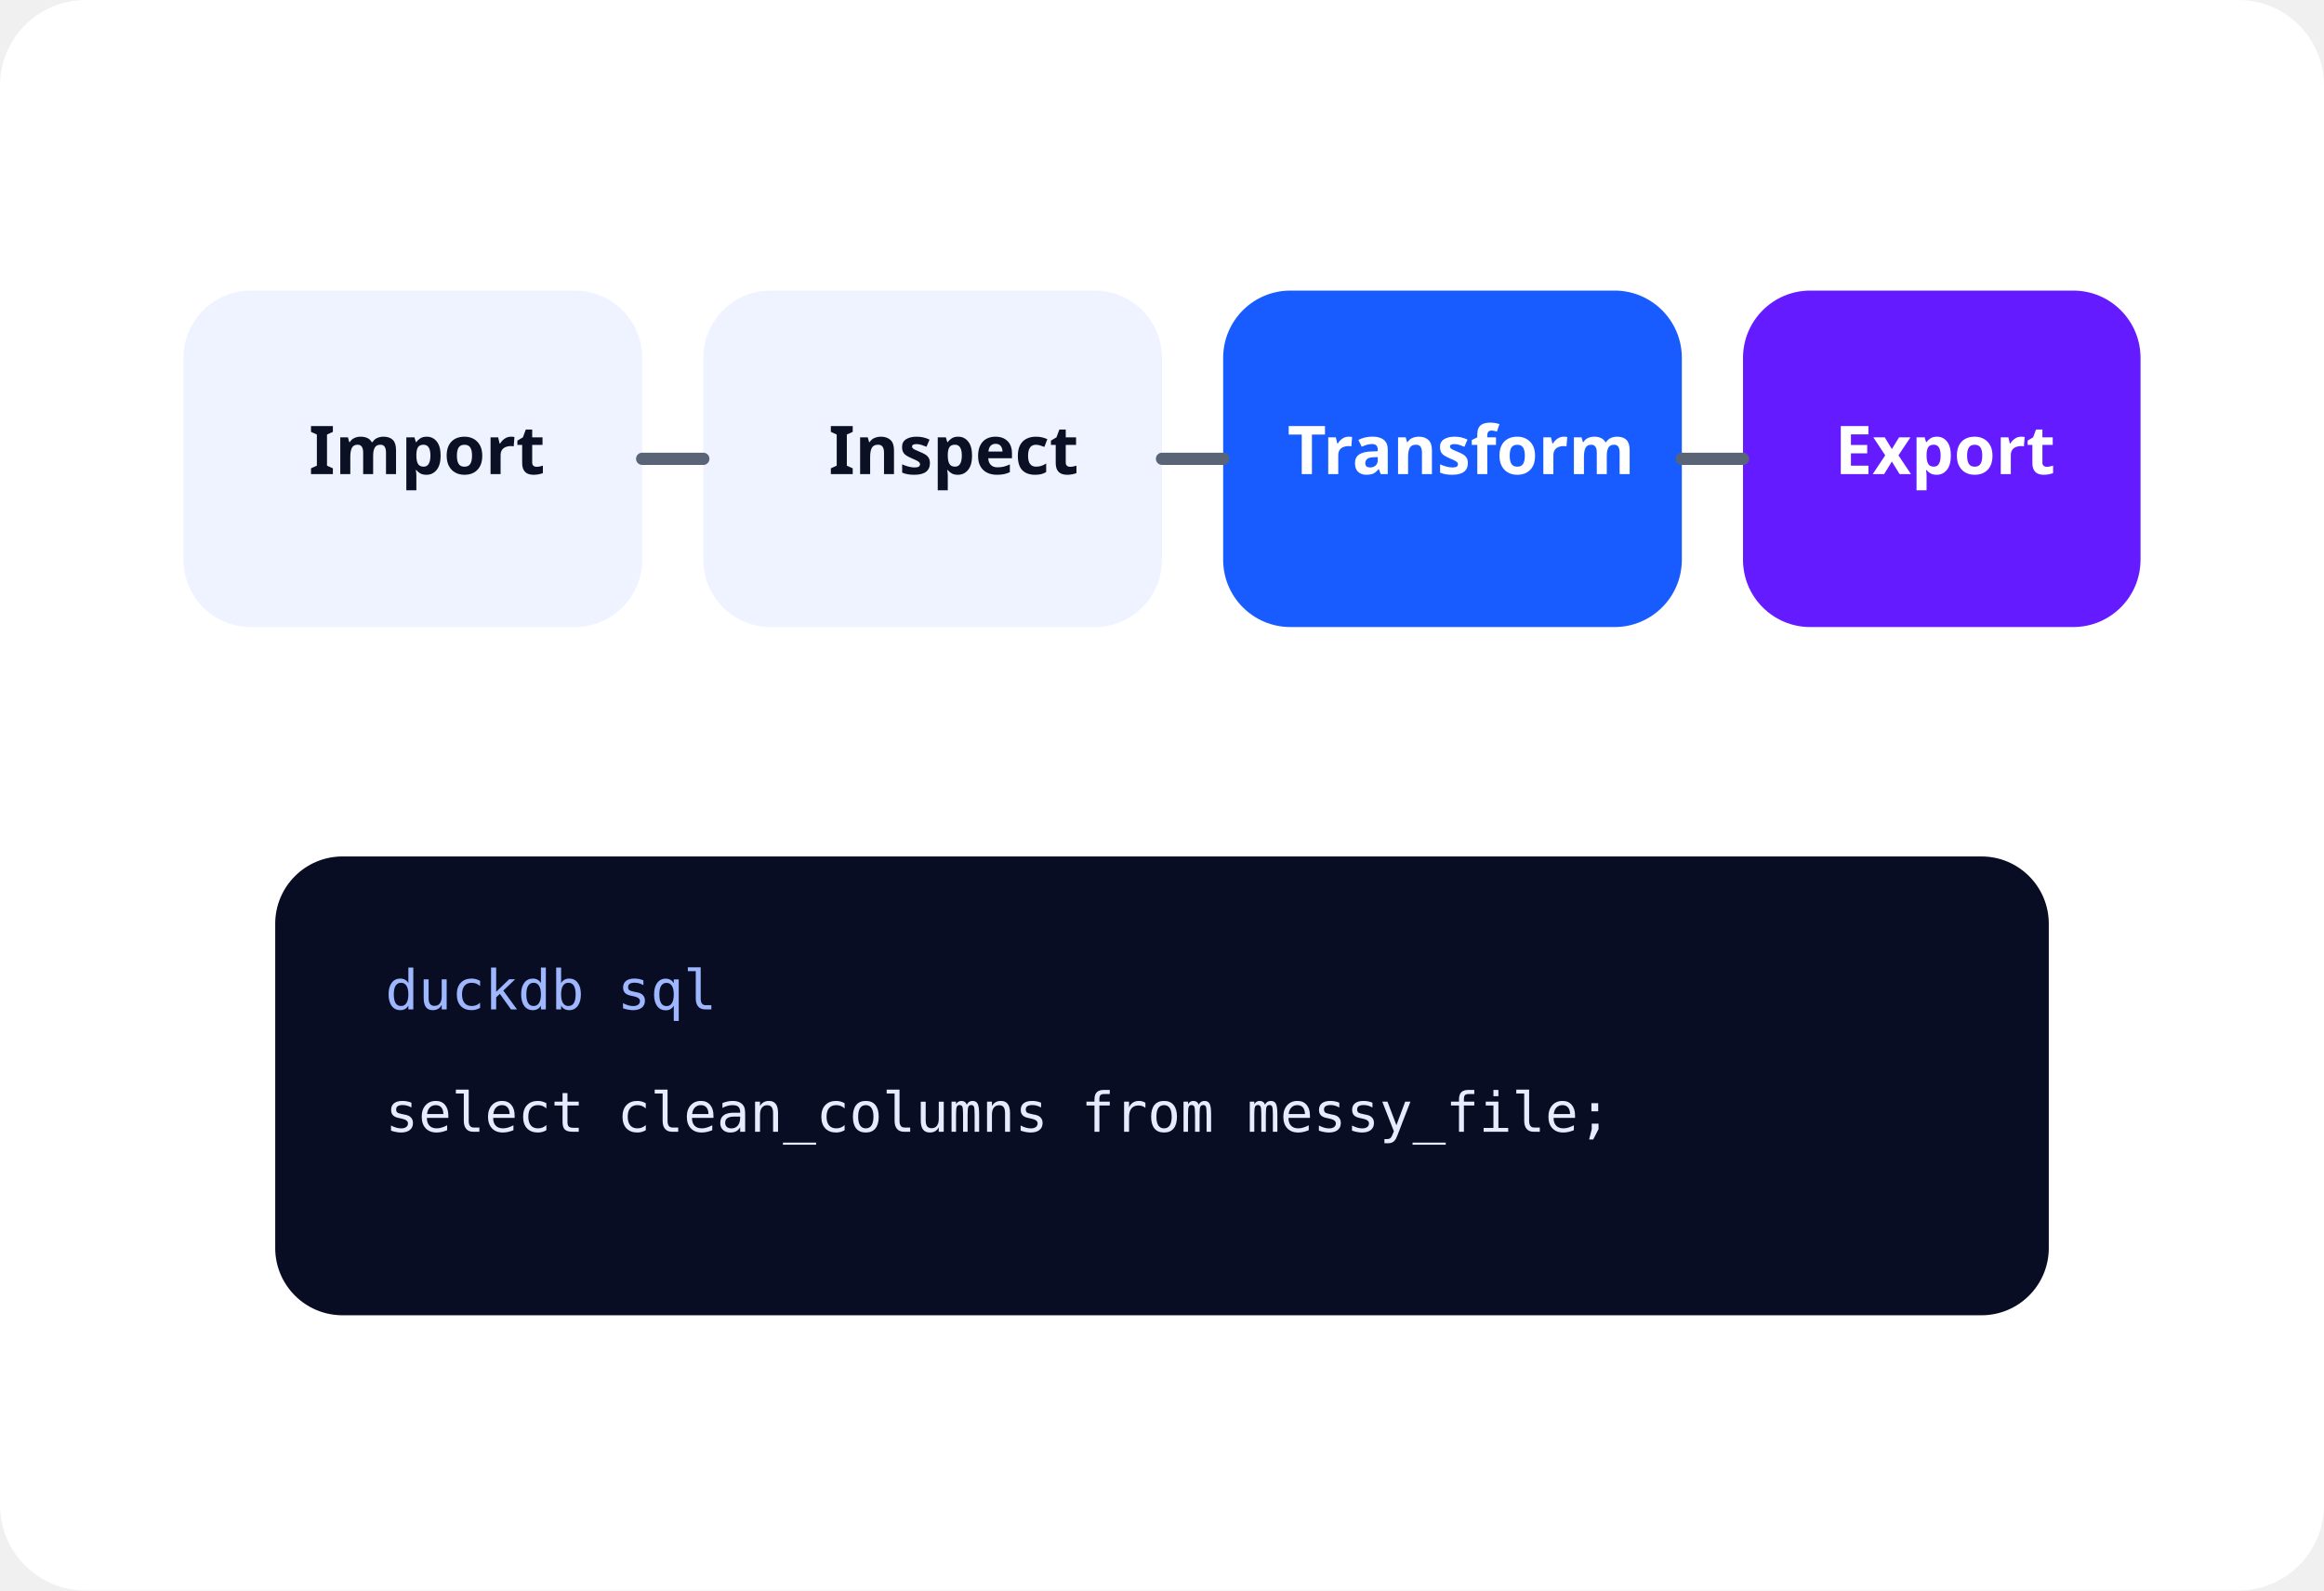
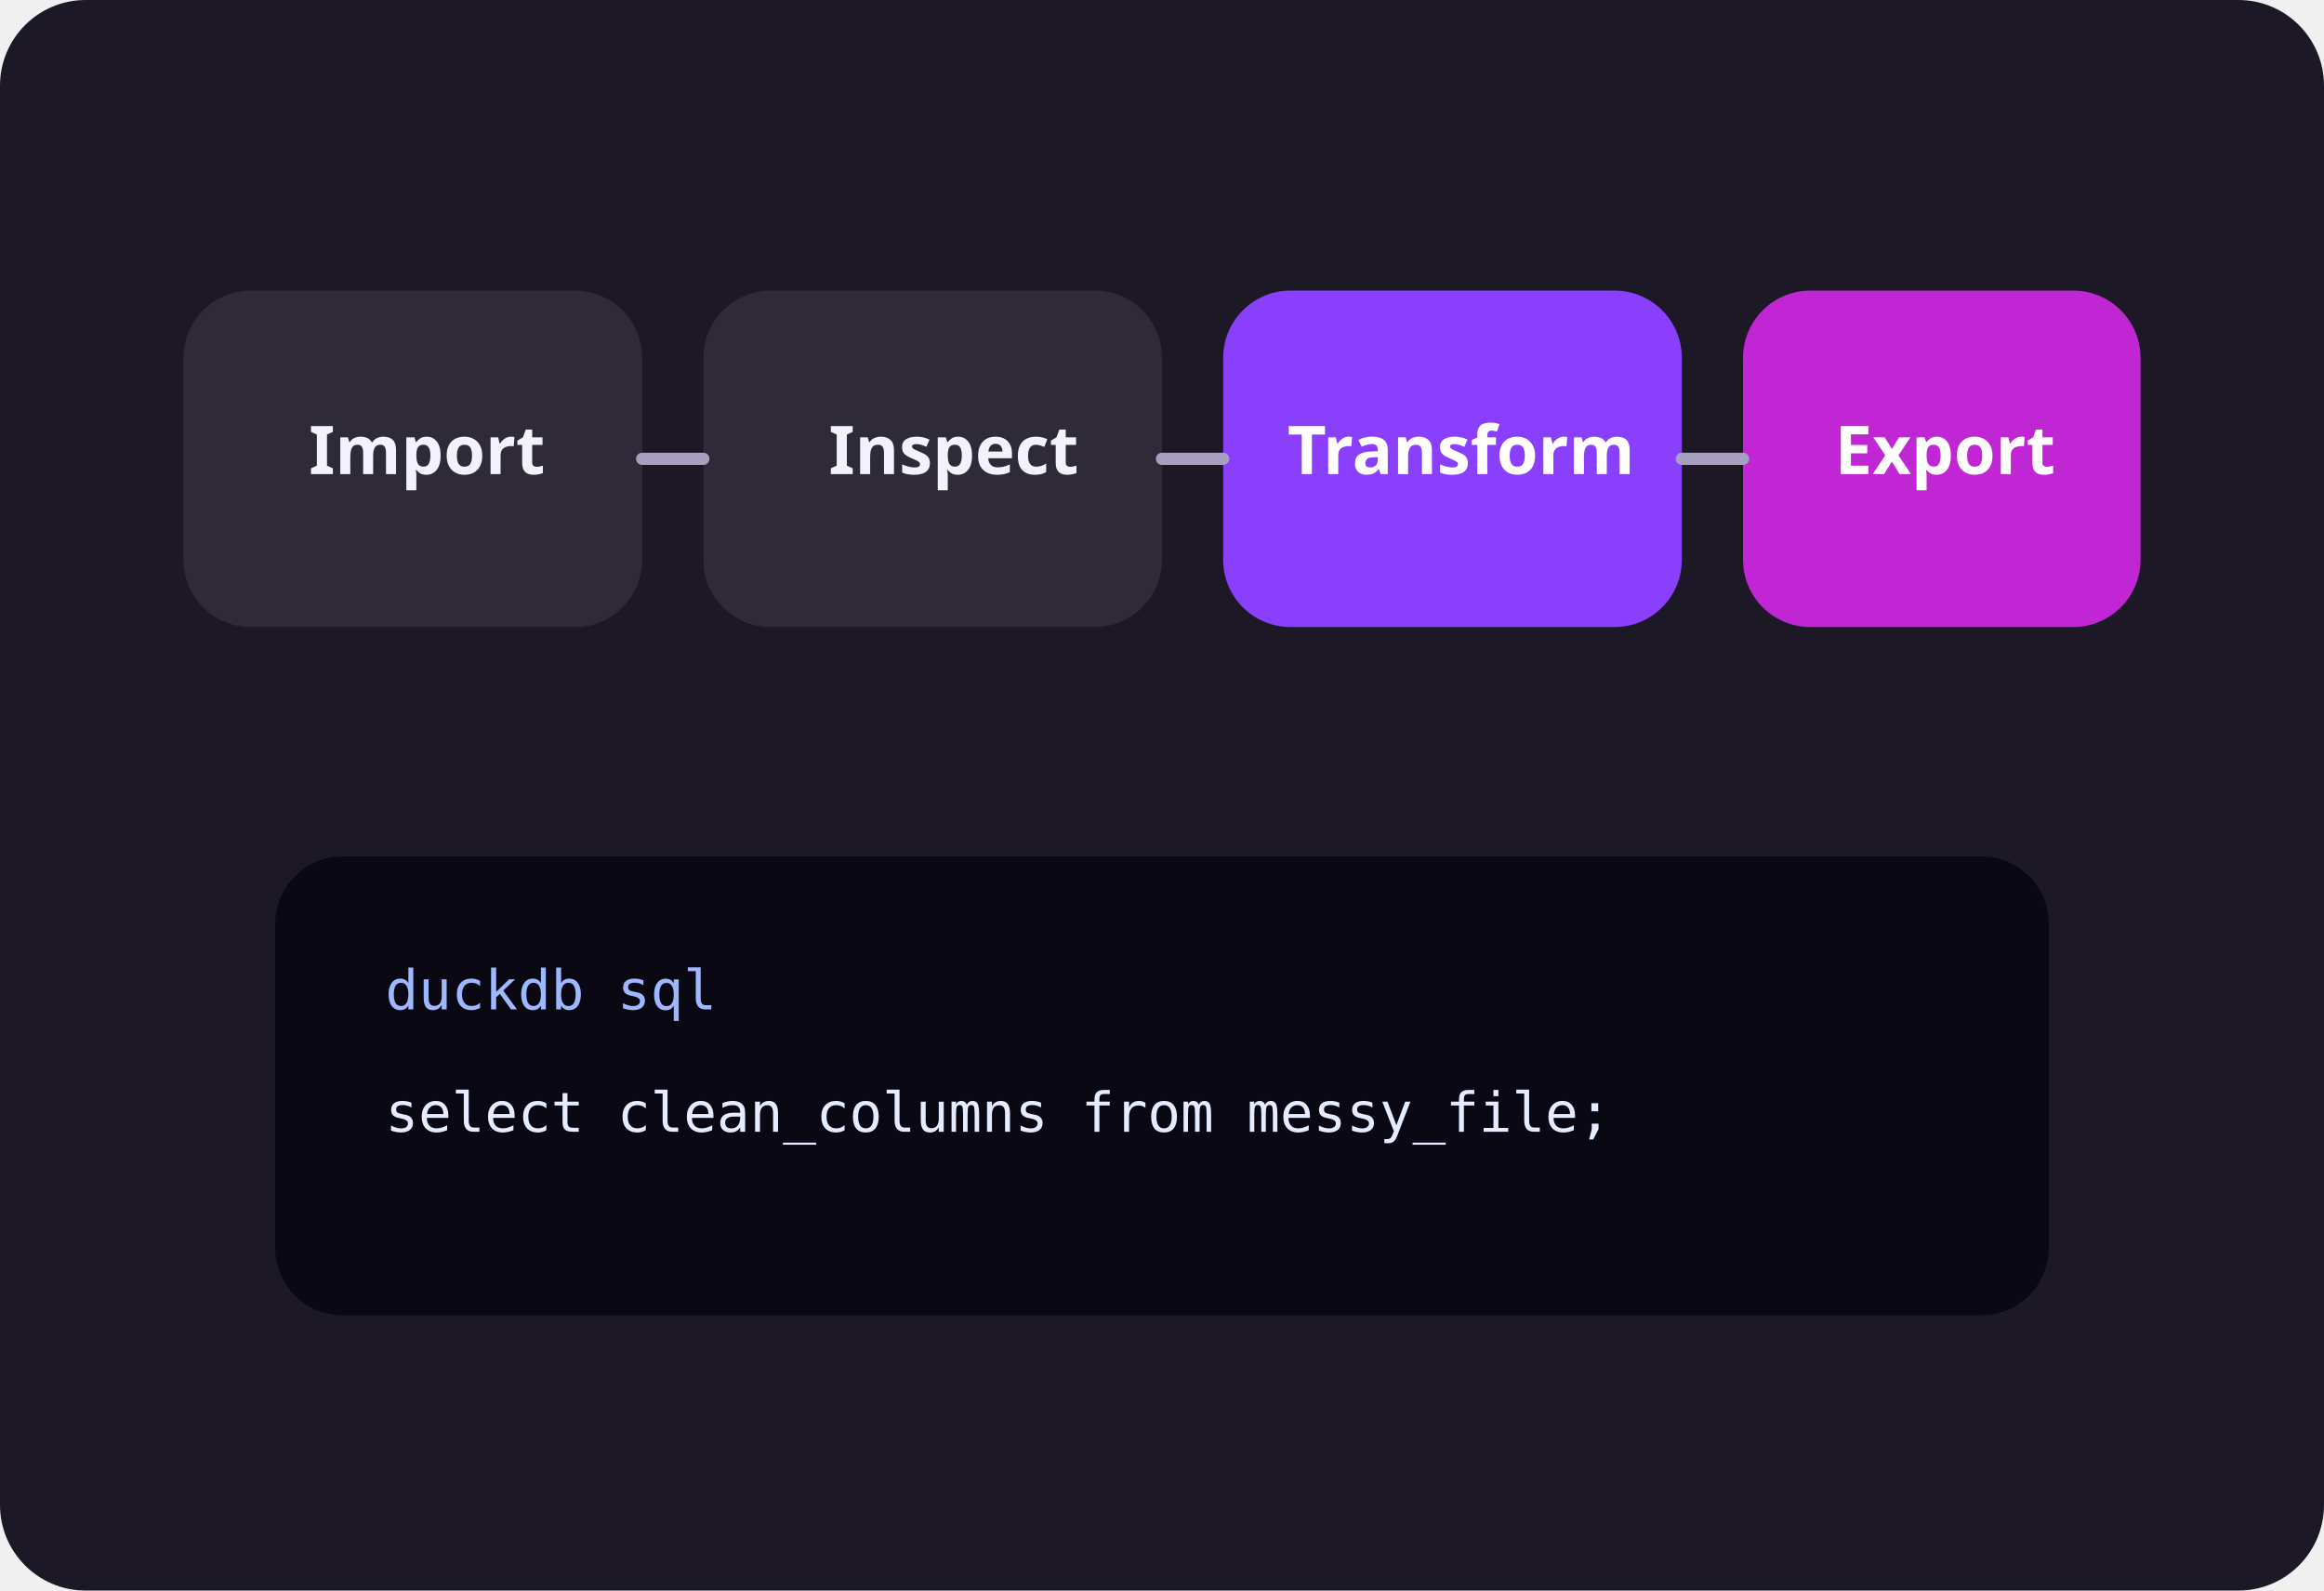
<svg xmlns="http://www.w3.org/2000/svg" viewBox="0 0 760 520">
-   <rect width="760" height="520" rx="28" fill="#ffffff" />
+   <rect width="760" height="520" rx="28" fill="#1c1826" />
  <g font-family="ui-sans-serif,system-ui" font-weight="800">
-     <rect x="60" y="95" width="150" height="110" rx="22" fill="#eef3ff" />
-     <text x="101" y="155" font-size="22" fill="#0c1025">Import</text>
-     <rect x="230" y="95" width="150" height="110" rx="22" fill="#eef3ff" />
-     <text x="271" y="155" font-size="22" fill="#0c1025">Inspect</text>
-     <rect x="400" y="95" width="150" height="110" rx="22" fill="#185cff" />
+     <rect x="60" y="95" width="150" height="110" rx="22" fill="rgba(255,255,255,0.08)" />
+     <text x="101" y="155" font-size="22" fill="#f3f1fa">Import</text>
+     <rect x="230" y="95" width="150" height="110" rx="22" fill="rgba(255,255,255,0.08)" />
+     <text x="271" y="155" font-size="22" fill="#f3f1fa">Inspect</text>
+     <rect x="400" y="95" width="150" height="110" rx="22" fill="#8a3ffc" />
    <text x="421" y="155" font-size="22" fill="#fff">Transform</text>
-     <rect x="570" y="95" width="130" height="110" rx="22" fill="#641bff" />
+     <rect x="570" y="95" width="130" height="110" rx="22" fill="#c026d3" />
    <text x="600" y="155" font-size="22" fill="#fff">Export</text>
  </g>
-   <path d="M210 150h20M380 150h20M550 150h20" stroke="#5a6477" stroke-width="4" stroke-linecap="round" />
-   <rect x="90" y="280" width="580" height="150" rx="22" fill="#090d24" />
+   <path d="M210 150h20M380 150h20M550 150h20" stroke="#a79fbf" stroke-width="4" stroke-linecap="round" />
+   <rect x="90" y="280" width="580" height="150" rx="22" fill="#0a0812" />
  <text x="126" y="330" fill="#9eb7ff" font-family="ui-monospace,monospace" font-size="18">duckdb sql</text>
  <text x="126" y="370" fill="#e6ecff" font-family="ui-monospace,monospace" font-size="18">select clean_columns from messy_file;</text>
</svg>
